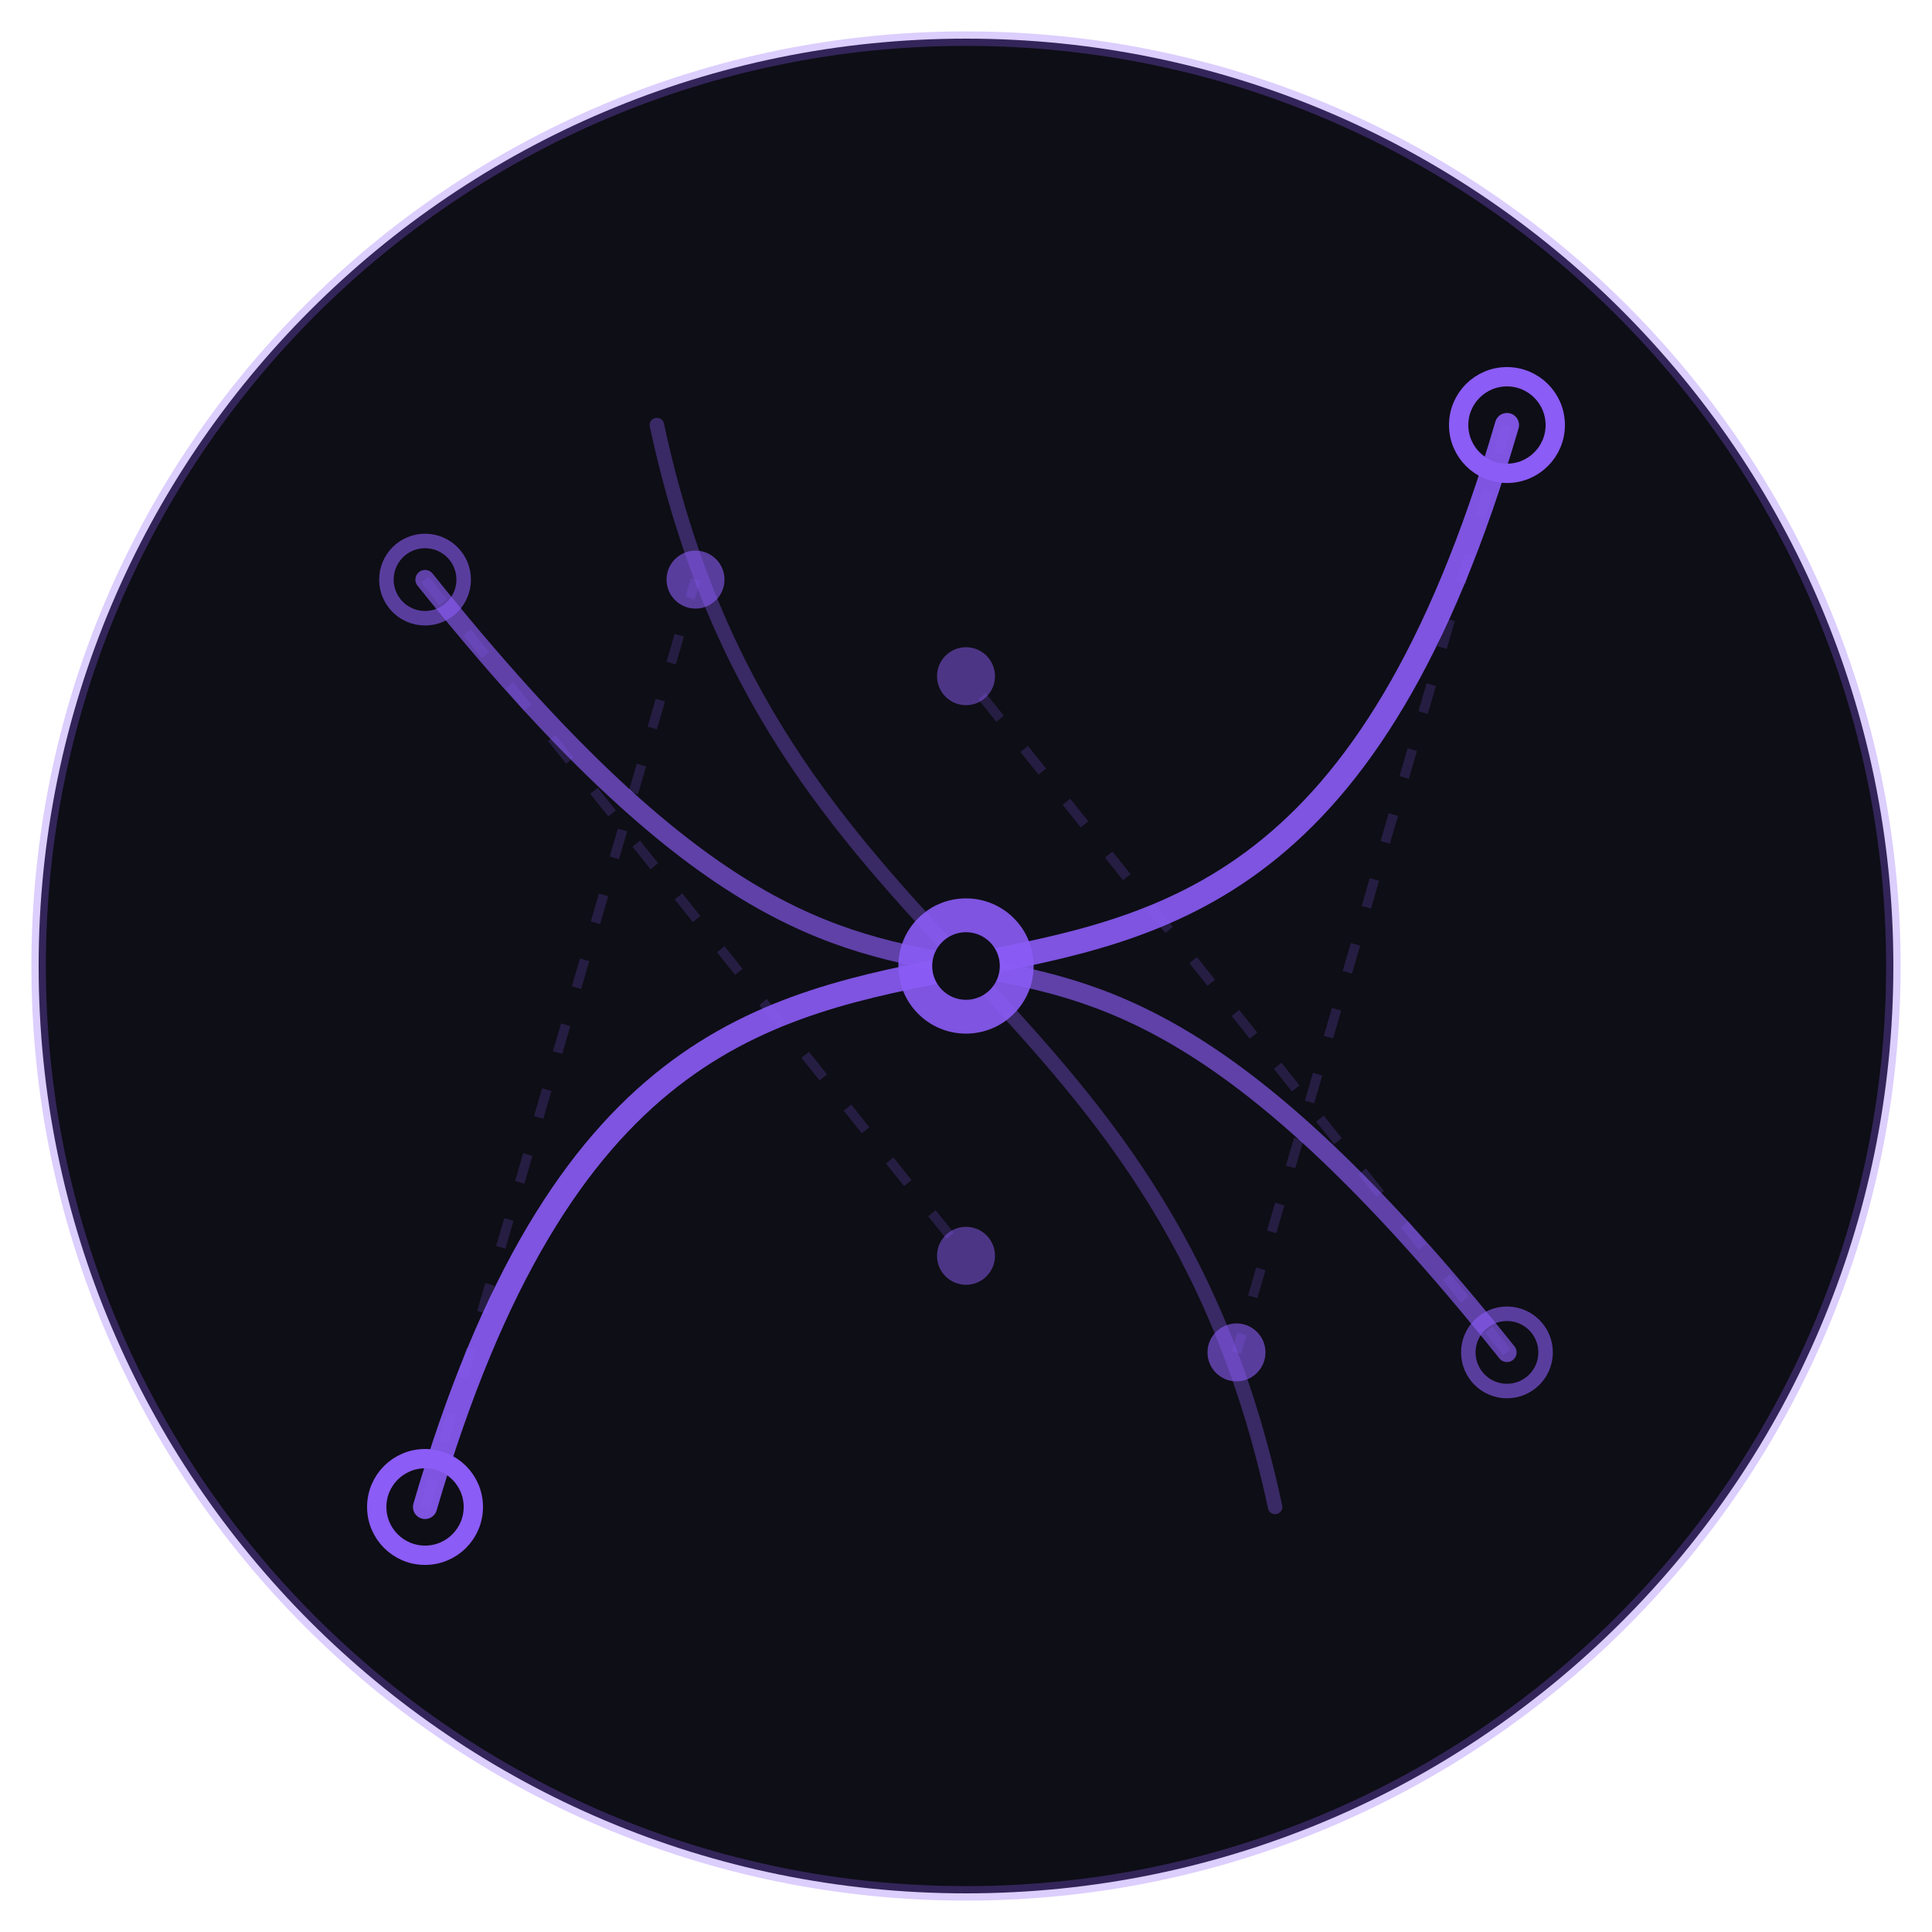
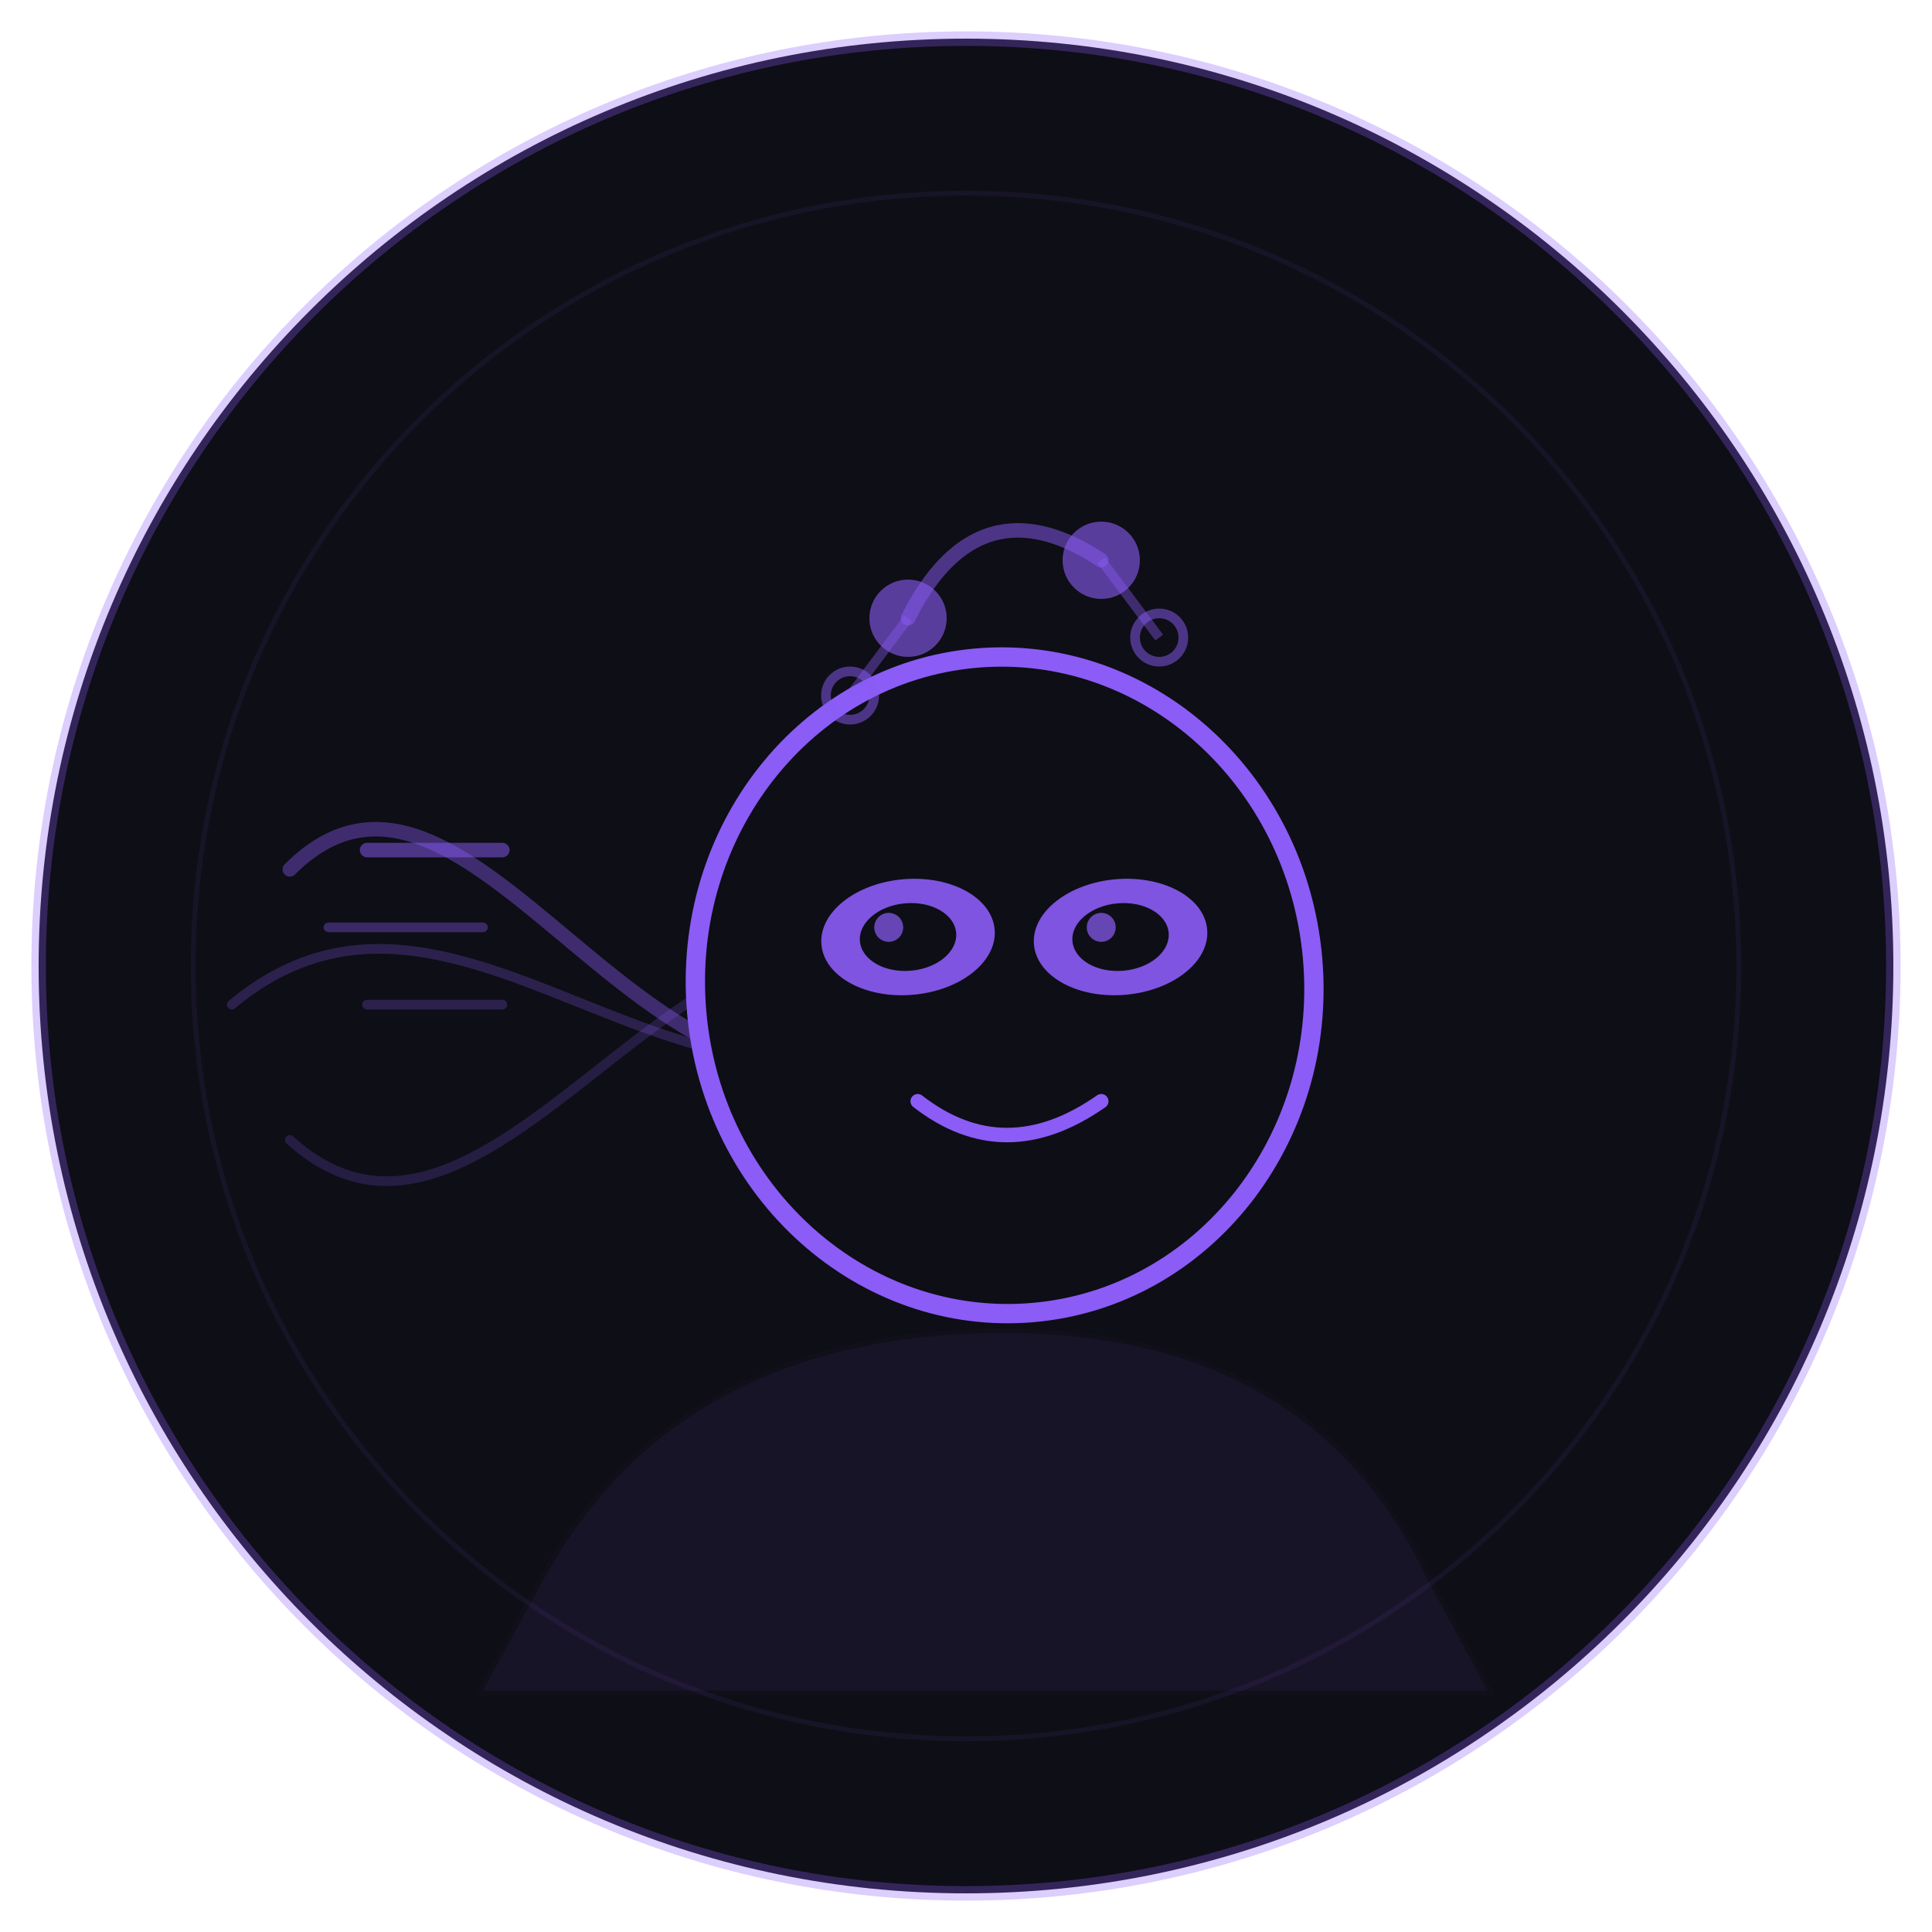
<svg xmlns="http://www.w3.org/2000/svg" viewBox="0 0 200 200" width="200" height="200" role="img" aria-labelledby="motion-title">
  <circle cx="100" cy="100" r="96" fill="#0E0E16" stroke="#8B5CF6" stroke-width="1.5" stroke-opacity="0.3" />
-   <line x1="44" y1="156" x2="72" y2="60" stroke="#8B5CF6" stroke-width="1" stroke-opacity="0.2" stroke-dasharray="3,4" />
-   <line x1="156" y1="44" x2="128" y2="140" stroke="#8B5CF6" stroke-width="1" stroke-opacity="0.2" stroke-dasharray="3,4" />
-   <line x1="44" y1="60" x2="100" y2="130" stroke="#8B5CF6" stroke-width="1" stroke-opacity="0.2" stroke-dasharray="3,4" />
-   <line x1="156" y1="140" x2="100" y2="70" stroke="#8B5CF6" stroke-width="1" stroke-opacity="0.2" stroke-dasharray="3,4" />
-   <path d="M44,156 C72,60 128,140 156,44" fill="none" stroke="#8B5CF6" stroke-width="2.5" stroke-opacity="0.9" stroke-linecap="round" />
-   <path d="M44,60 C100,130 100,70 156,140" fill="none" stroke="#8B5CF6" stroke-width="2" stroke-opacity="0.65" stroke-linecap="round" />
-   <path d="M68,44 C80,100 120,100 132,156" fill="none" stroke="#8B5CF6" stroke-width="1.5" stroke-opacity="0.35" stroke-linecap="round" />
-   <circle cx="44" cy="156" r="5" fill="none" stroke="#8B5CF6" stroke-width="2" />
-   <circle cx="156" cy="44" r="5" fill="none" stroke="#8B5CF6" stroke-width="2" />
-   <circle cx="44" cy="60" r="4" fill="none" stroke="#8B5CF6" stroke-width="1.5" stroke-opacity="0.6" />
-   <circle cx="156" cy="140" r="4" fill="none" stroke="#8B5CF6" stroke-width="1.5" stroke-opacity="0.6" />
-   <circle cx="72" cy="60" r="3" fill="#8B5CF6" opacity="0.6" />
-   <circle cx="128" cy="140" r="3" fill="#8B5CF6" opacity="0.6" />
-   <circle cx="100" cy="130" r="3" fill="#8B5CF6" opacity="0.5" />
-   <circle cx="100" cy="70" r="3" fill="#8B5CF6" opacity="0.5" />
-   <circle cx="100" cy="100" r="7" fill="#8B5CF6" opacity="0.9" />
-   <circle cx="100" cy="100" r="3.5" fill="#0E0E16" />
+   <circle cx="100" cy="100" r="80" fill="none" stroke="#8B5CF6" stroke-width="0.5" stroke-opacity="0.08" />
+   <path d="M30,90 C50,70 70,130 100,104" fill="none" stroke="#8B5CF6" stroke-width="1.5" stroke-opacity="0.4" stroke-linecap="round" />
+   <path d="M24,104 C48,84 72,124 100,104" fill="none" stroke="#8B5CF6" stroke-width="1" stroke-opacity="0.25" stroke-linecap="round" />
+   <path d="M30,118 C52,138 74,80 100,104" fill="none" stroke="#8B5CF6" stroke-width="1" stroke-opacity="0.2" stroke-linecap="round" />
+   <line x1="38" y1="88" x2="52" y2="88" stroke="#8B5CF6" stroke-width="1.5" stroke-opacity="0.5" stroke-linecap="round" />
+   <line x1="34" y1="96" x2="50" y2="96" stroke="#8B5CF6" stroke-width="1" stroke-opacity="0.35" stroke-linecap="round" />
+   <line x1="38" y1="104" x2="52" y2="104" stroke="#8B5CF6" stroke-width="1" stroke-opacity="0.25" stroke-linecap="round" />
+   <ellipse cx="104" cy="102" rx="32" ry="34" fill="#0E0E16" stroke="#8B5CF6" stroke-width="2" transform="rotate(-5 104 102)" />
+   <ellipse cx="94" cy="97" rx="9" ry="6" fill="#8B5CF6" opacity="0.9" transform="rotate(-5 94 97)" />
+   <ellipse cx="94" cy="97" rx="5" ry="3.5" fill="#0E0E16" transform="rotate(-5 94 97)" />
+   <circle cx="92" cy="96" r="1.5" fill="#8B5CF6" opacity="0.7" />
+   <ellipse cx="116" cy="97" rx="9" ry="6" fill="#8B5CF6" opacity="0.9" transform="rotate(-5 116 97)" />
+   <ellipse cx="116" cy="97" rx="5" ry="3.5" fill="#0E0E16" transform="rotate(-5 116 97)" />
+   <circle cx="114" cy="96" r="1.5" fill="#8B5CF6" opacity="0.7" />
+   <circle cx="94" cy="64" r="4" fill="#8B5CF6" opacity="0.6" />
+   <circle cx="114" cy="58" r="4" fill="#8B5CF6" opacity="0.6" />
+   <path d="M94,64 C100,52 108,54 114,58" fill="none" stroke="#8B5CF6" stroke-width="1.5" stroke-opacity="0.5" stroke-linecap="round" />
+   <line x1="94" y1="64" x2="88" y2="72" stroke="#8B5CF6" stroke-width="1" stroke-opacity="0.4" />
+   <line x1="114" y1="58" x2="120" y2="66" stroke="#8B5CF6" stroke-width="1" stroke-opacity="0.4" />
+   <circle cx="88" cy="72" r="2.5" fill="none" stroke="#8B5CF6" stroke-width="1" stroke-opacity="0.5" />
+   <circle cx="120" cy="66" r="2.5" fill="none" stroke="#8B5CF6" stroke-width="1" stroke-opacity="0.5" />
+   <path d="M95,114 Q104,121 114,114" fill="none" stroke="#8B5CF6" stroke-width="1.5" stroke-linecap="round" />
+   <path d="M56,164 Q70,138 104,138 Q136,138 148,164 L154,175 L50,175 Z" fill="#8B5CF6" opacity="0.08" stroke="#8B5CF6" stroke-width="1" stroke-opacity="0.2" />
</svg>
